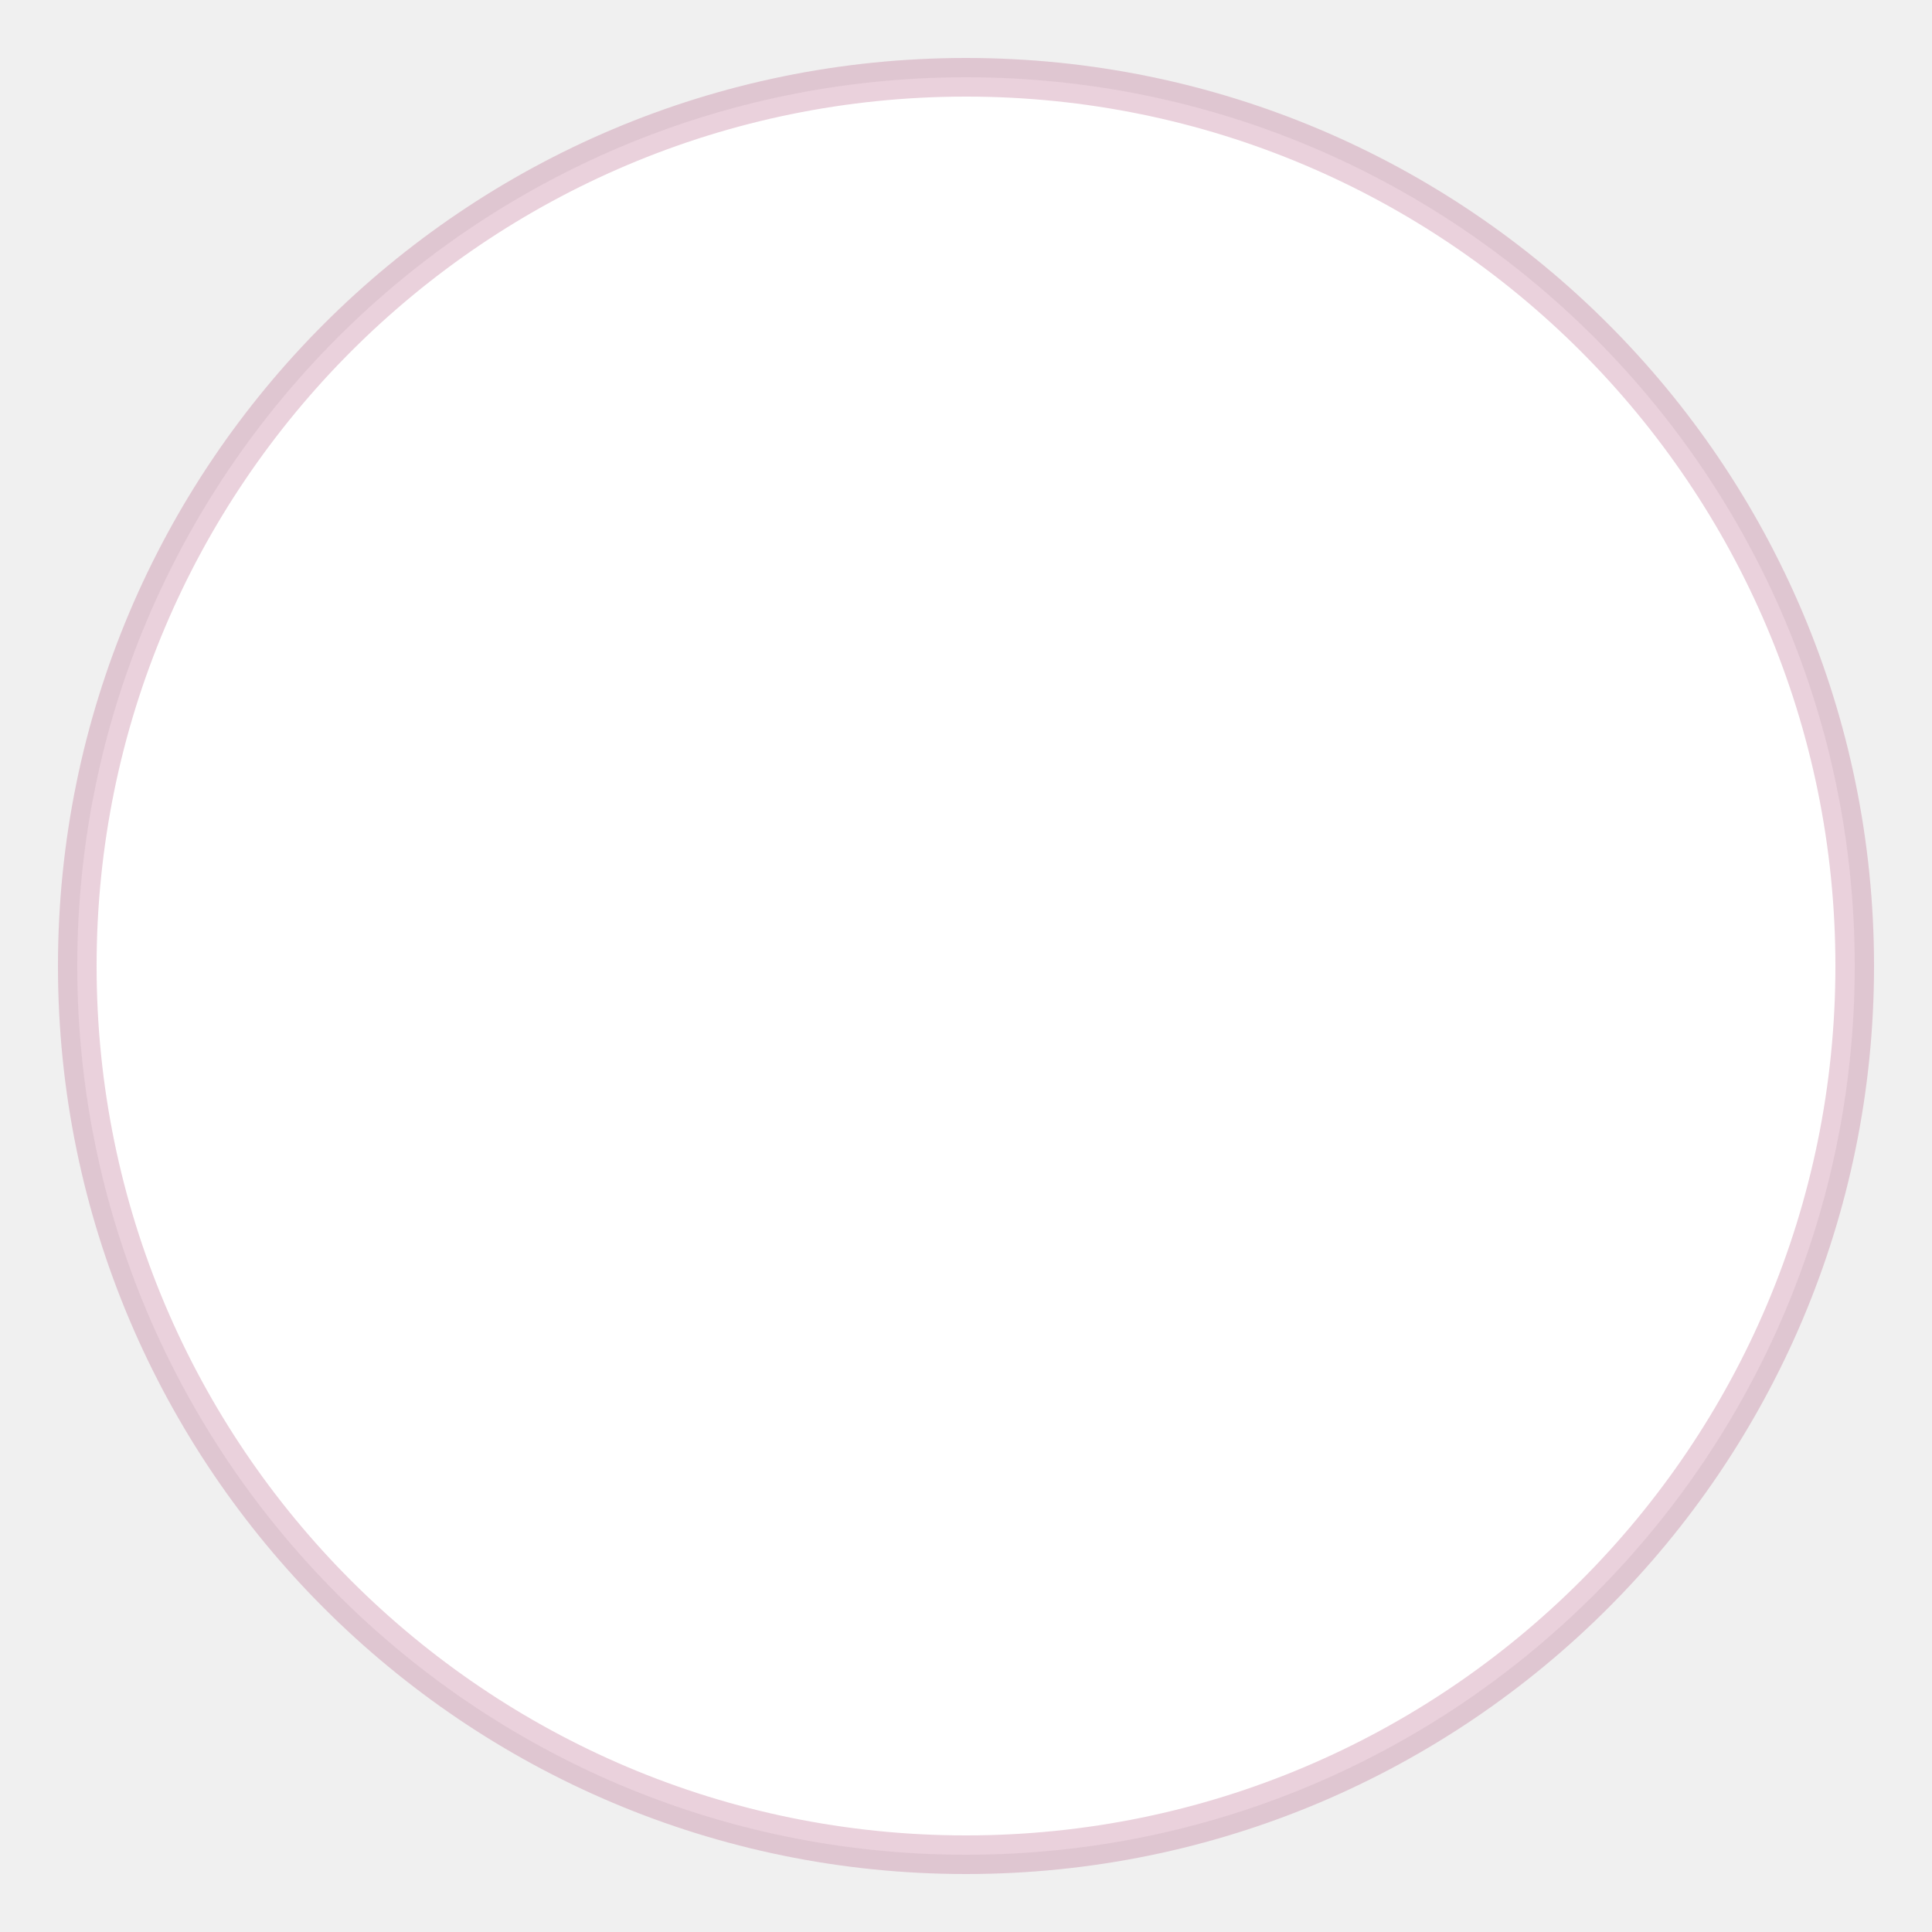
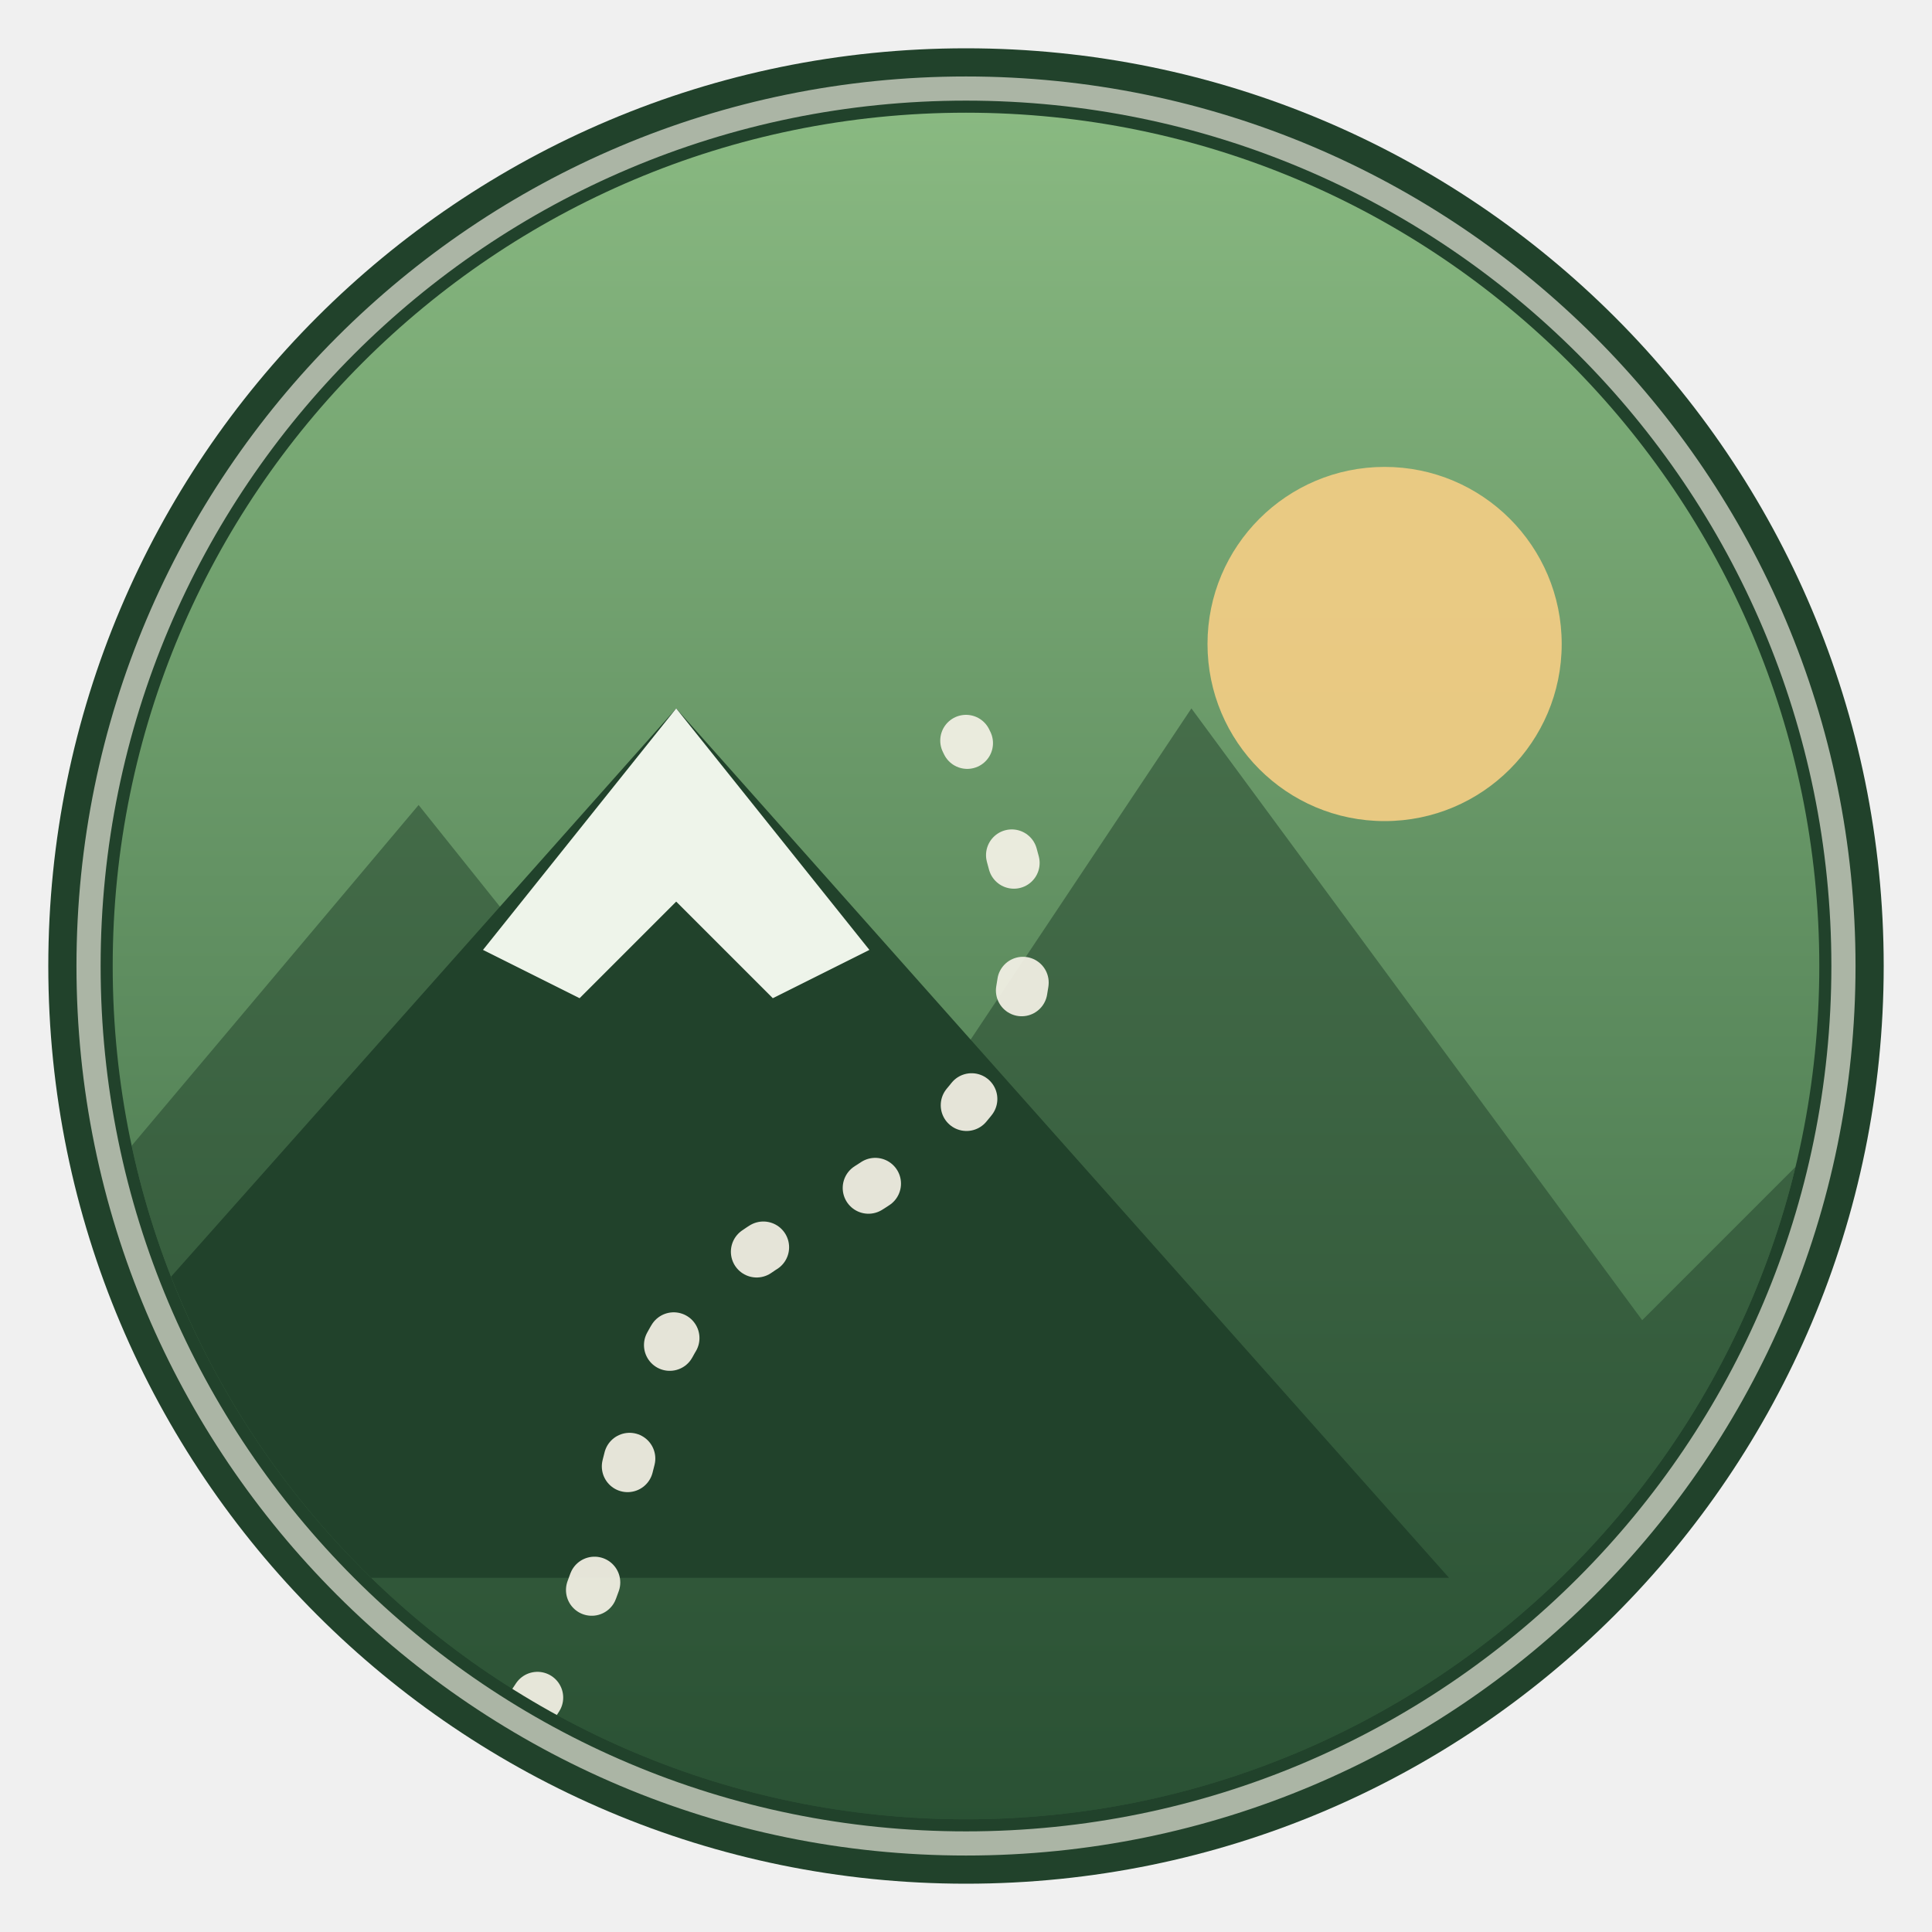
- <svg xmlns="http://www.w3.org/2000/svg" viewBox="0 0 100 100" width="100" height="100" role="img" aria-label="Rebalance">
-   <circle cx="50" cy="50" r="46" fill="#ffffff" stroke="rgba(178,90,130,0.28)" stroke-width="2" />
+ <svg xmlns="http://www.w3.org/2000/svg" viewBox="0 0 120 120" role="img" aria-label="Trail to Thriving emblem">
+   <defs>
+     <linearGradient id="sky" x1="0" y1="0" x2="0" y2="1">
+       <stop offset="0" stop-color="#8fbf86" />
+       <stop offset="1" stop-color="#2f5d3a" />
+     </linearGradient>
+     <clipPath id="badge">
+       <circle cx="60" cy="60" r="53" />
+     </clipPath>
+   </defs>
+   <circle cx="60" cy="60" r="57" fill="#21422b" />
+   <circle cx="60" cy="60" r="54.5" fill="none" stroke="#f5f2e7" stroke-width="1.5" opacity="0.65" />
+   <g clip-path="url(#badge)">
+     <rect x="0" y="0" width="120" height="120" fill="url(#sky)" />
+     <circle cx="86" cy="40" r="11" fill="#f3cd84" opacity="0.92" />
+     <path d="M-6 88 L26 50 L50 80 L74 44 L102 82 L126 58 L126 126 L-6 126 Z" fill="#1f3f29" opacity="0.5" />
+     <path d="M-6 98 L42 44 L90 98 Z" fill="#21422b" />
+     <path d="M42 44 L54 59 L48 62 L42 56 L36 62 L30 59 Z" fill="#eef4ea" />
+     <path d="M28 112 C 44 96, 34 84, 50 76 S 66 58, 60 46" fill="none" stroke="#f5f2e7" stroke-width="3.2" stroke-linecap="round" stroke-dasharray="0.5 7.5" opacity="0.92" />
+   </g>
</svg>
